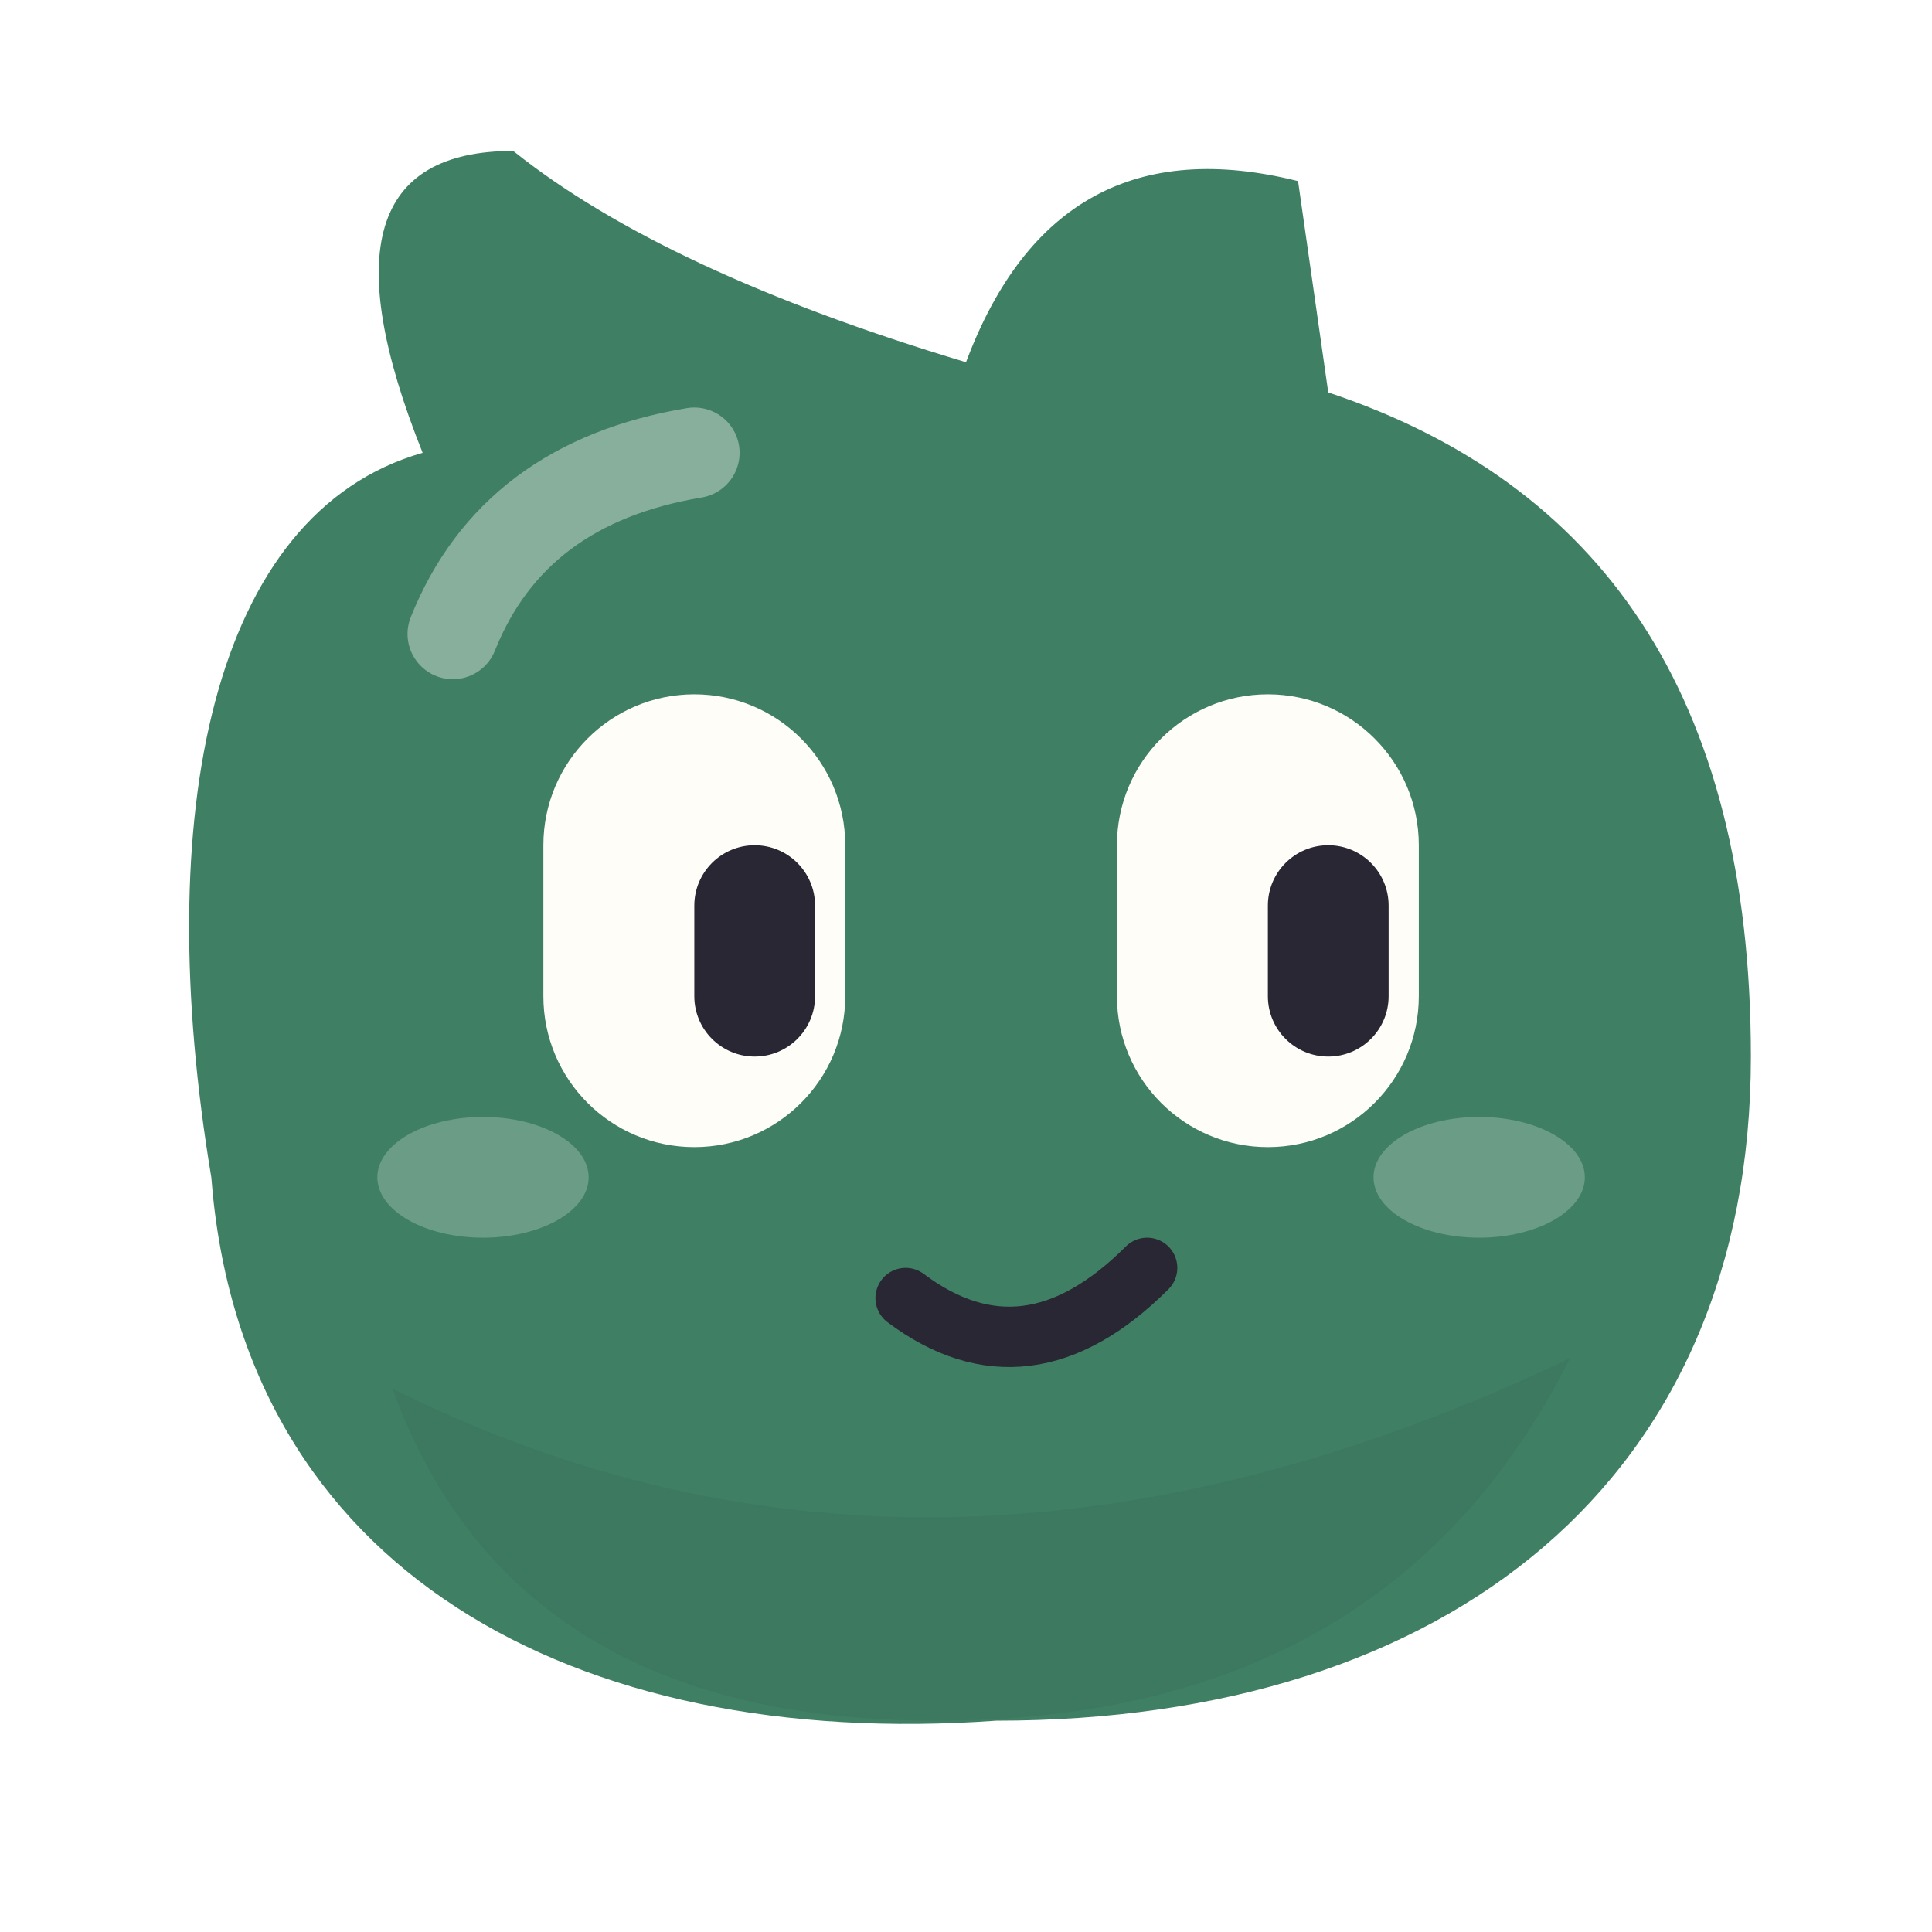
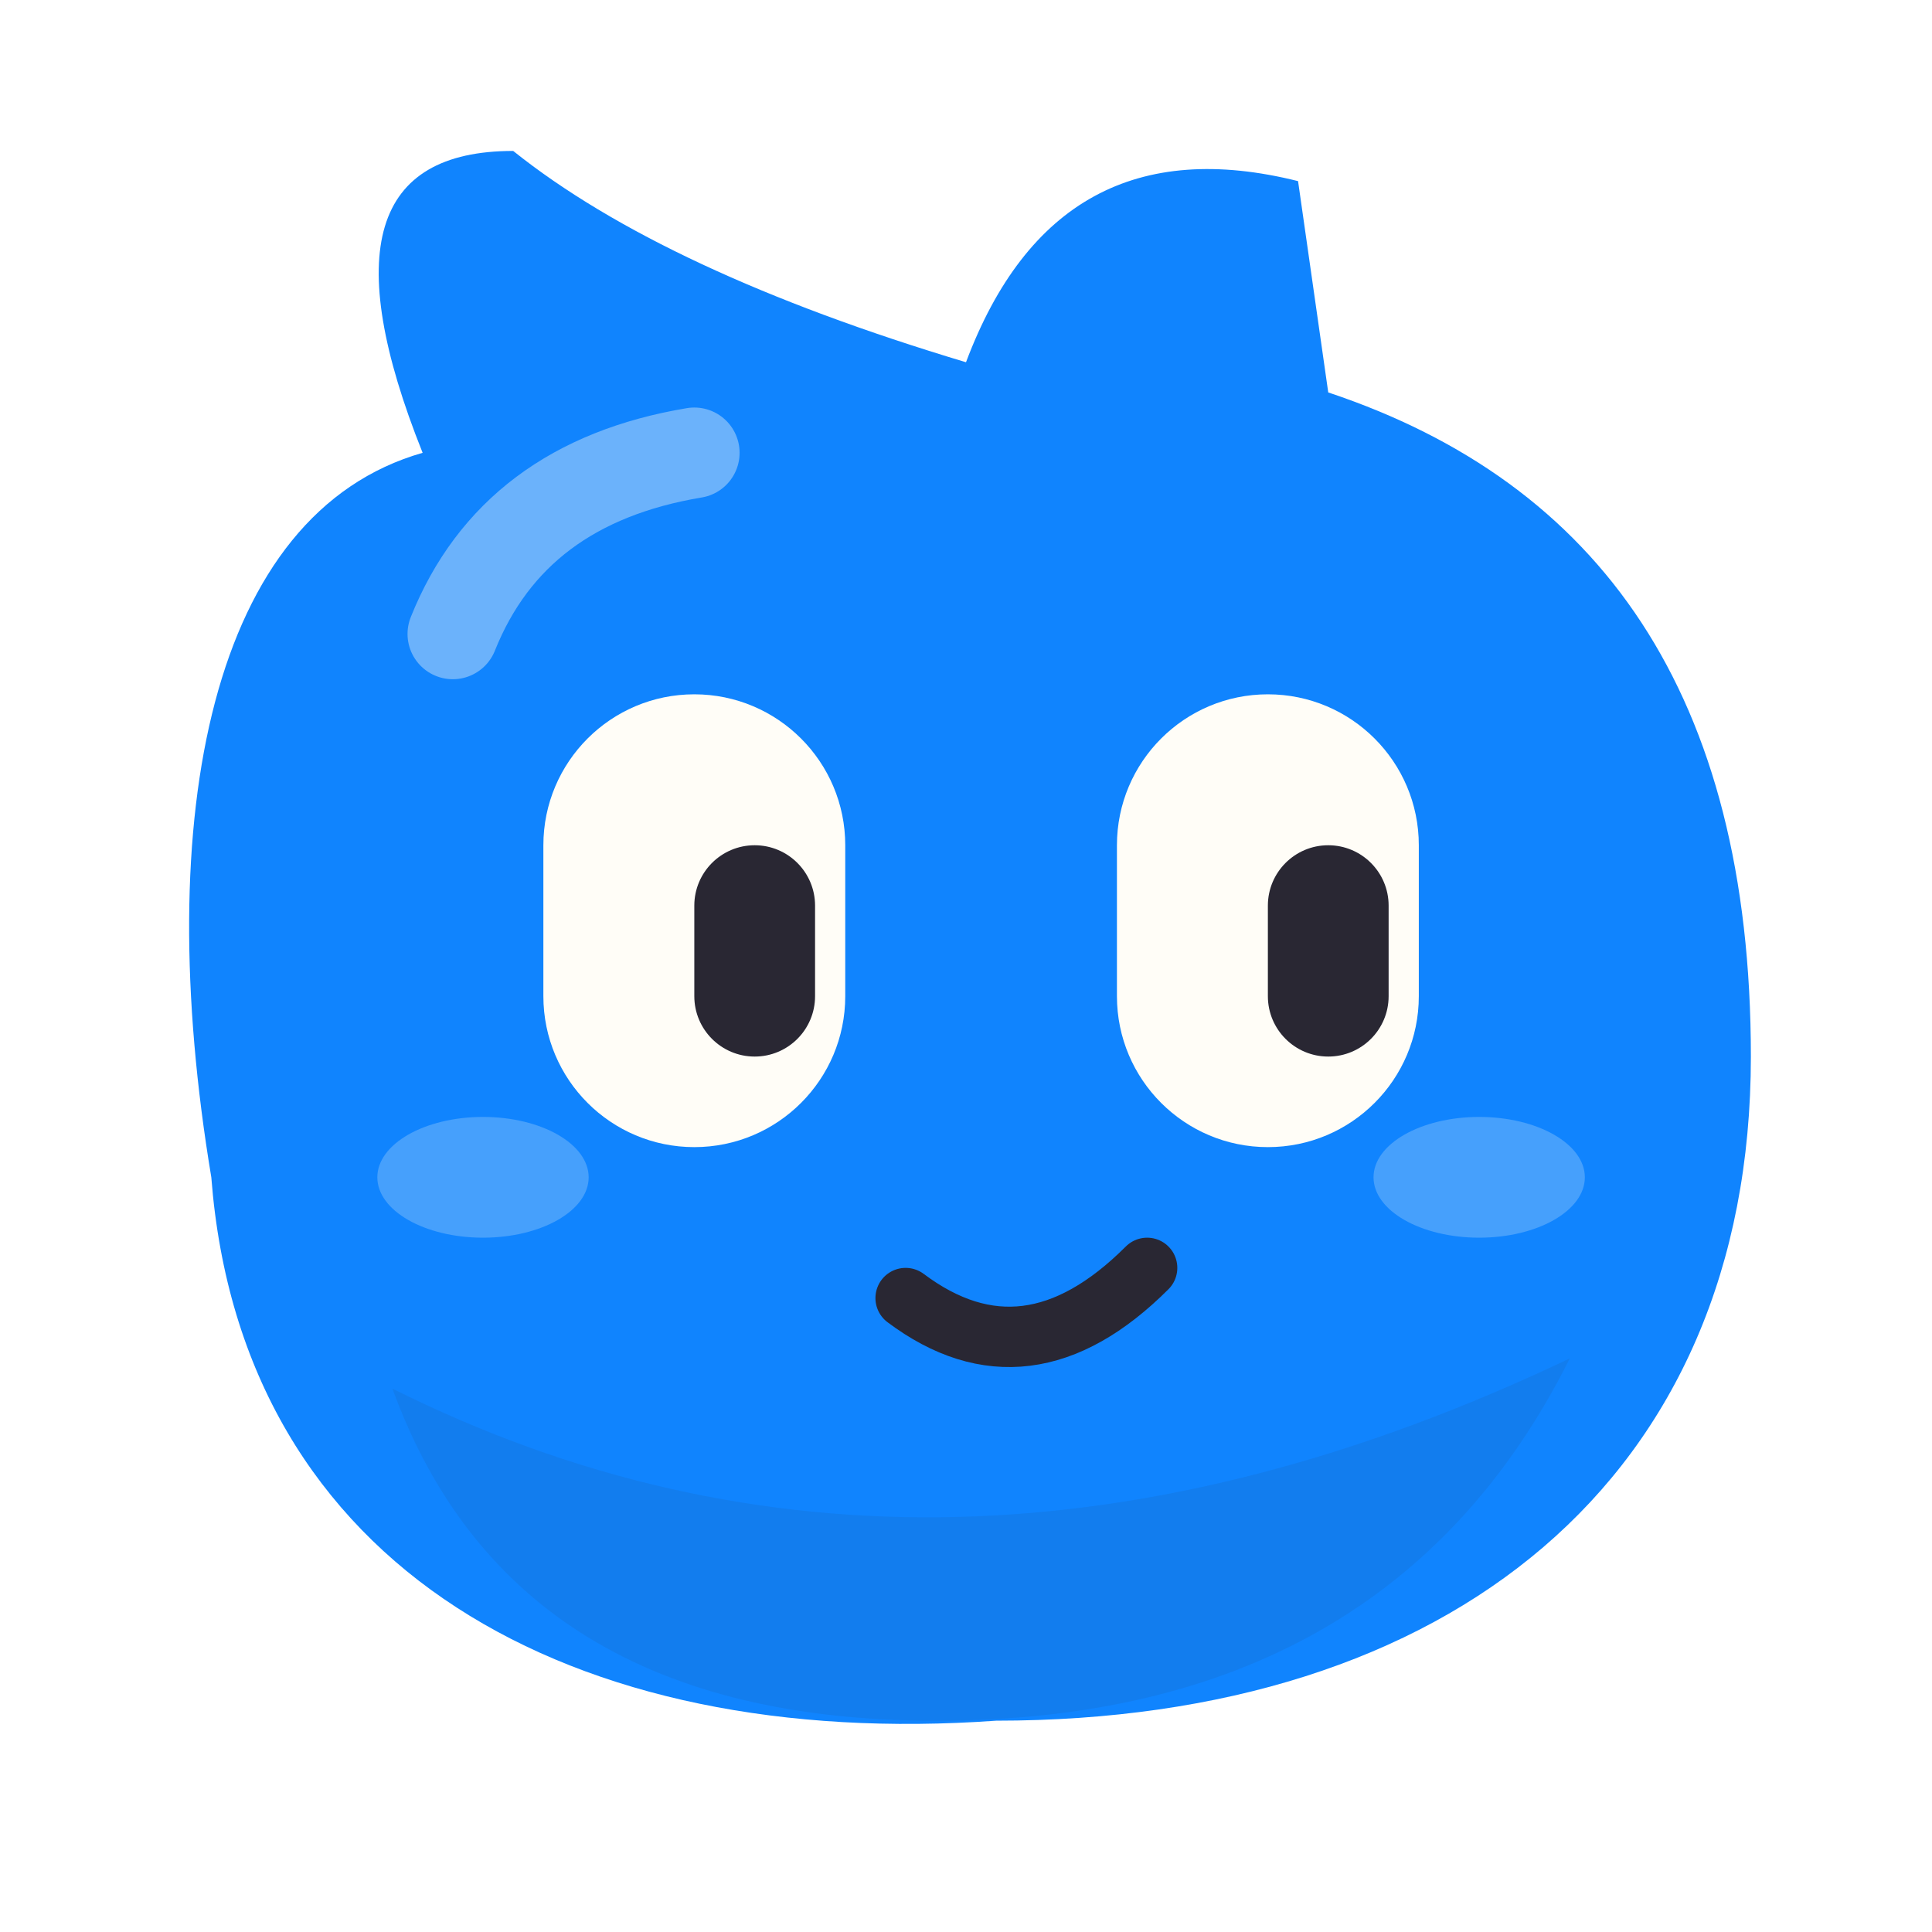
<svg xmlns="http://www.w3.org/2000/svg" viewBox="0 0 64 64" width="512" height="512" data-avatar-theme="companions" data-avatar-shape="orb" aria-hidden="true" focusable="false">
-   <path d="M14 15C7 17 5 27 7 39C8 52 19 58 33 57C48 57 58 49 58 35C58 23 53 16 44 13L43 6Q35 4 32 12Q22 9 17 5Q10 5 14 15Z" fill="#3F7F64" />
+   <path d="M14 15C7 17 5 27 7 39C8 52 19 58 33 57C48 57 58 49 58 35C58 23 53 16 44 13L43 6Q35 4 32 12Q22 9 17 5Q10 5 14 15Z" fill="#1084FE" />
  <path d="M13 46Q31 55 52 45Q46 57 31 57Q17 57 13 46Z" fill="#292733" opacity=".08" />
  <path d="M15 21Q17 16 23 15" fill="none" stroke="#fffdf7" stroke-opacity=".38" stroke-width="3" stroke-linecap="round" />
  <g class="avatar-eyes" transform="rotate(0 32 31)">
    <rect x="18" y="23" width="10" height="15" rx="5" fill="#fffdf7" />
    <rect x="37" y="23" width="10" height="15" rx="5" fill="#fffdf7" />
    <g fill="#292733">
      <rect x="23" y="28" width="4" height="7" rx="2" />
      <rect x="42" y="28" width="4" height="7" rx="2" />
    </g>
  </g>
  <path d="M30 43Q34 46 38 42" fill="none" stroke="#292733" stroke-width="2" stroke-linecap="round" />
  <ellipse cx="16" cy="39" rx="3.5" ry="2" fill="#fffdf7" opacity=".23" />
  <ellipse cx="49" cy="39" rx="3.5" ry="2" fill="#fffdf7" opacity=".23" />
</svg>
